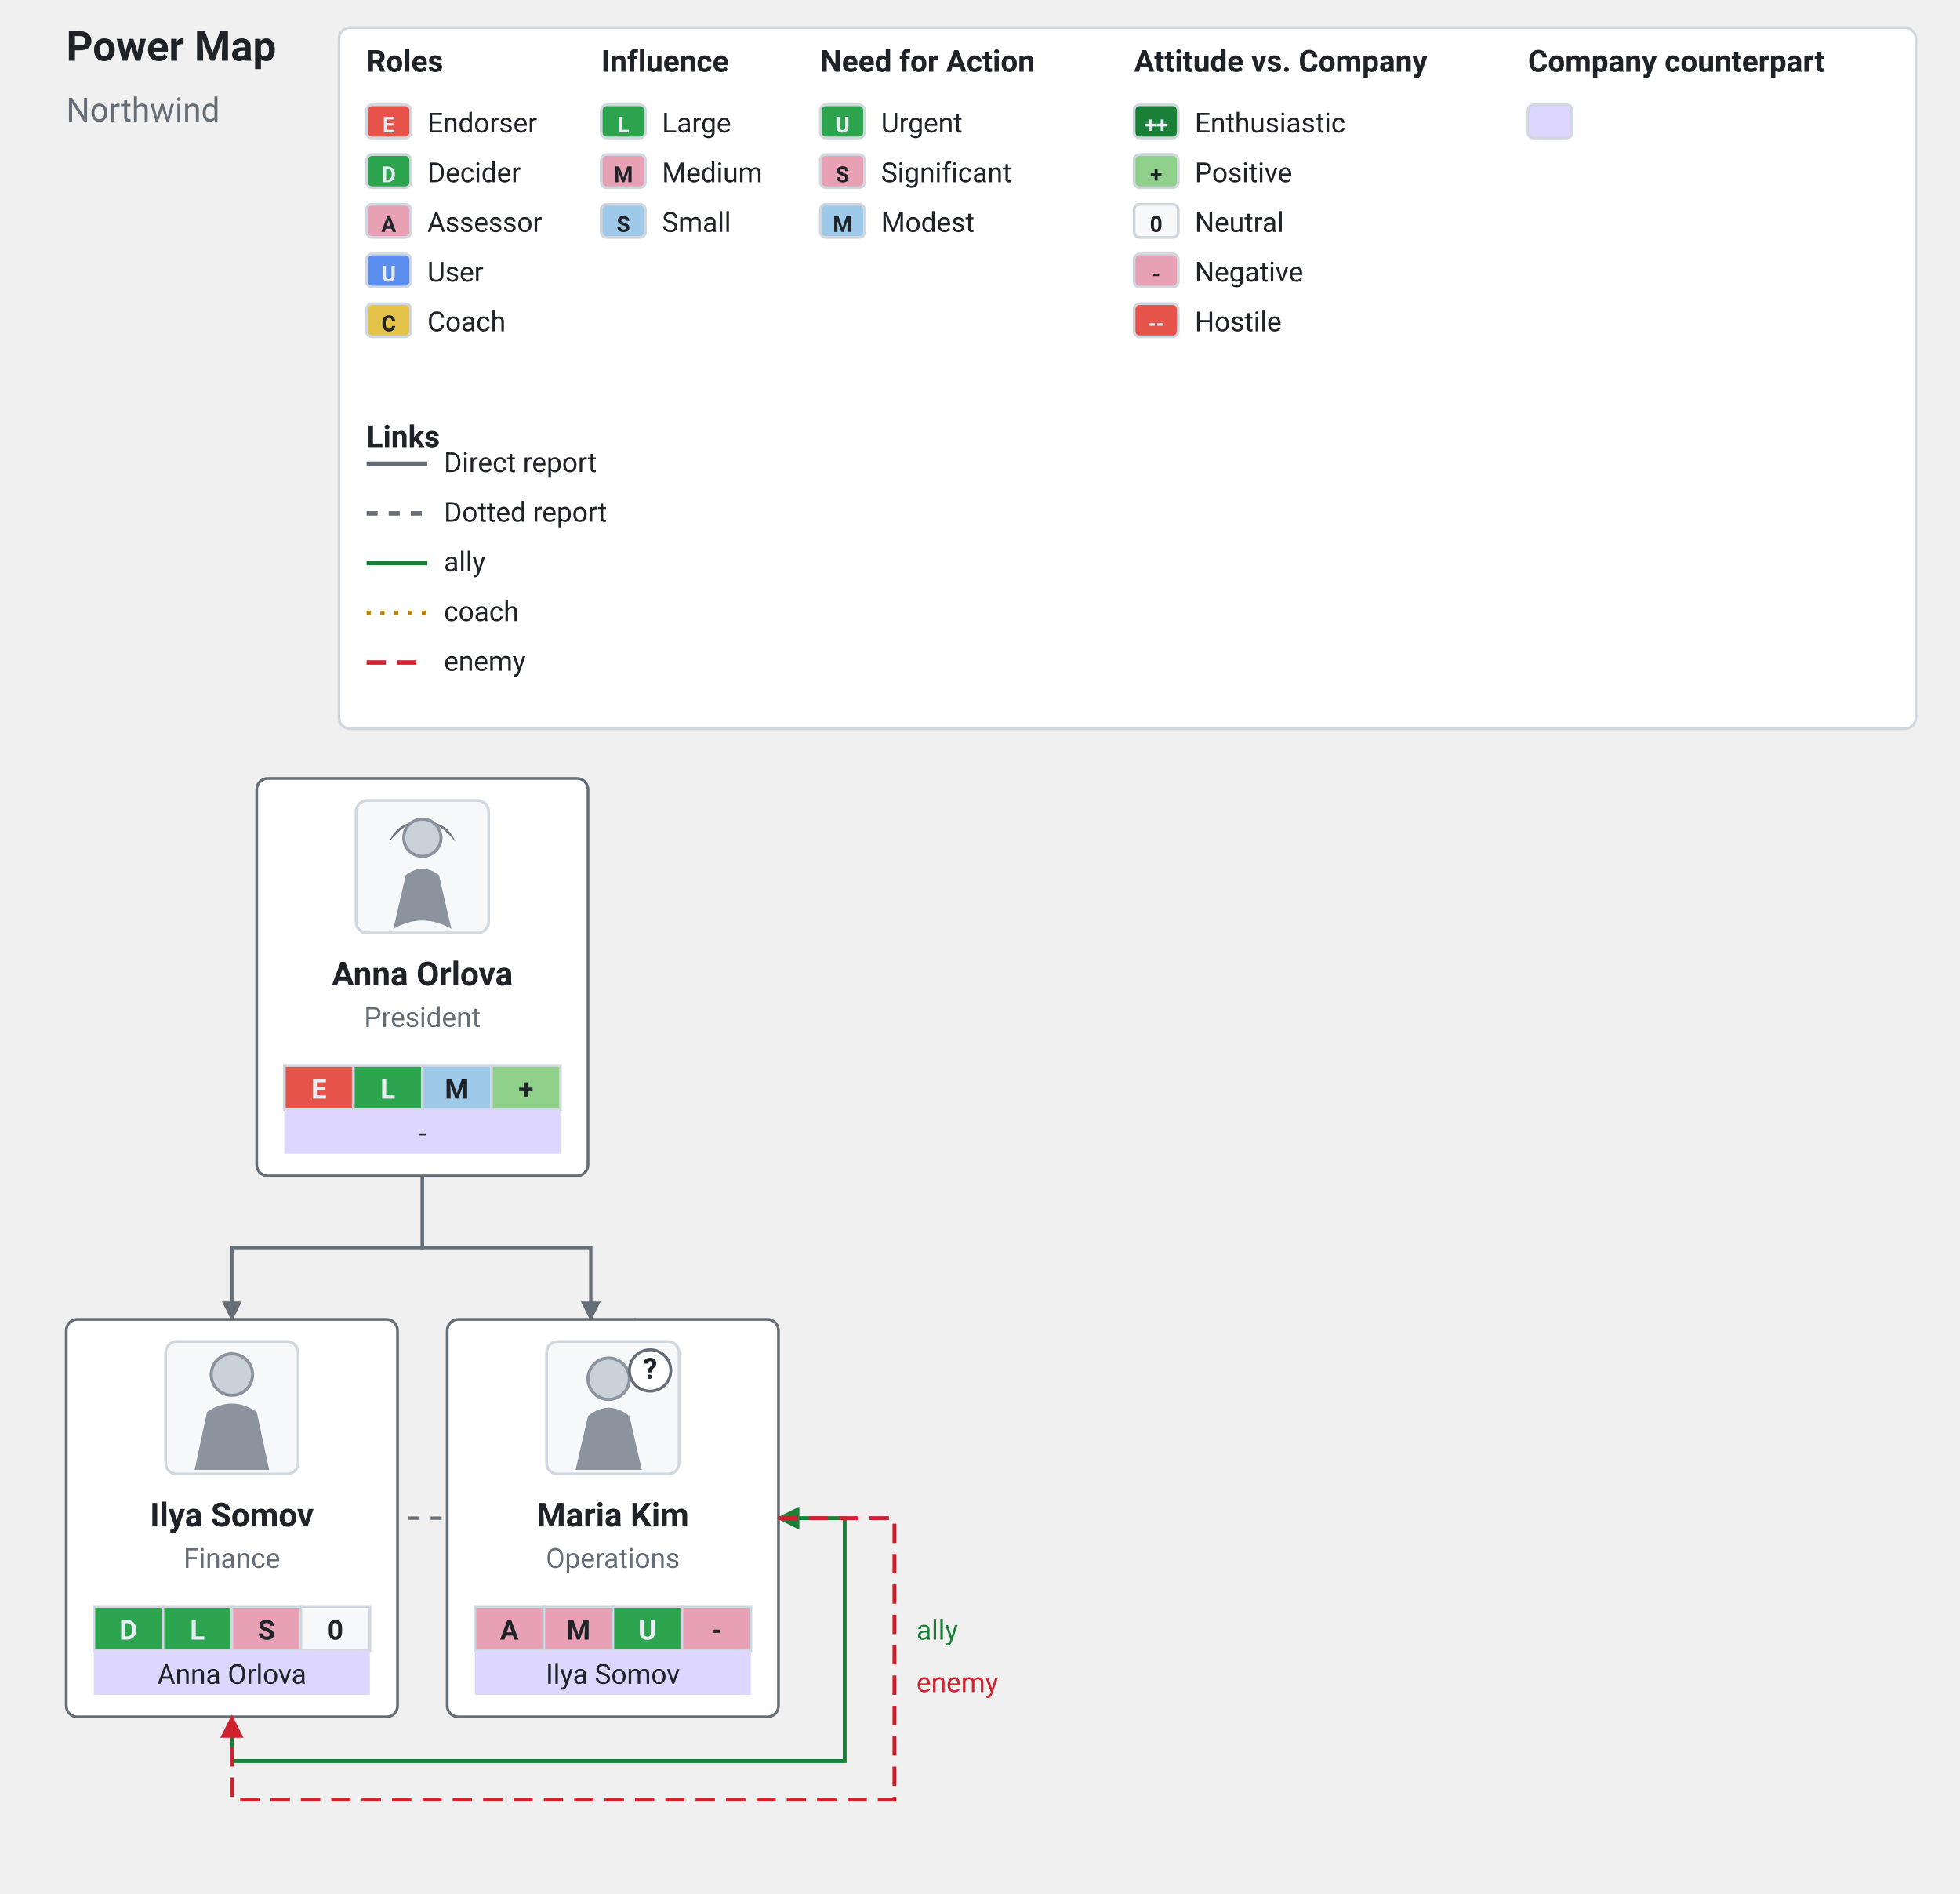
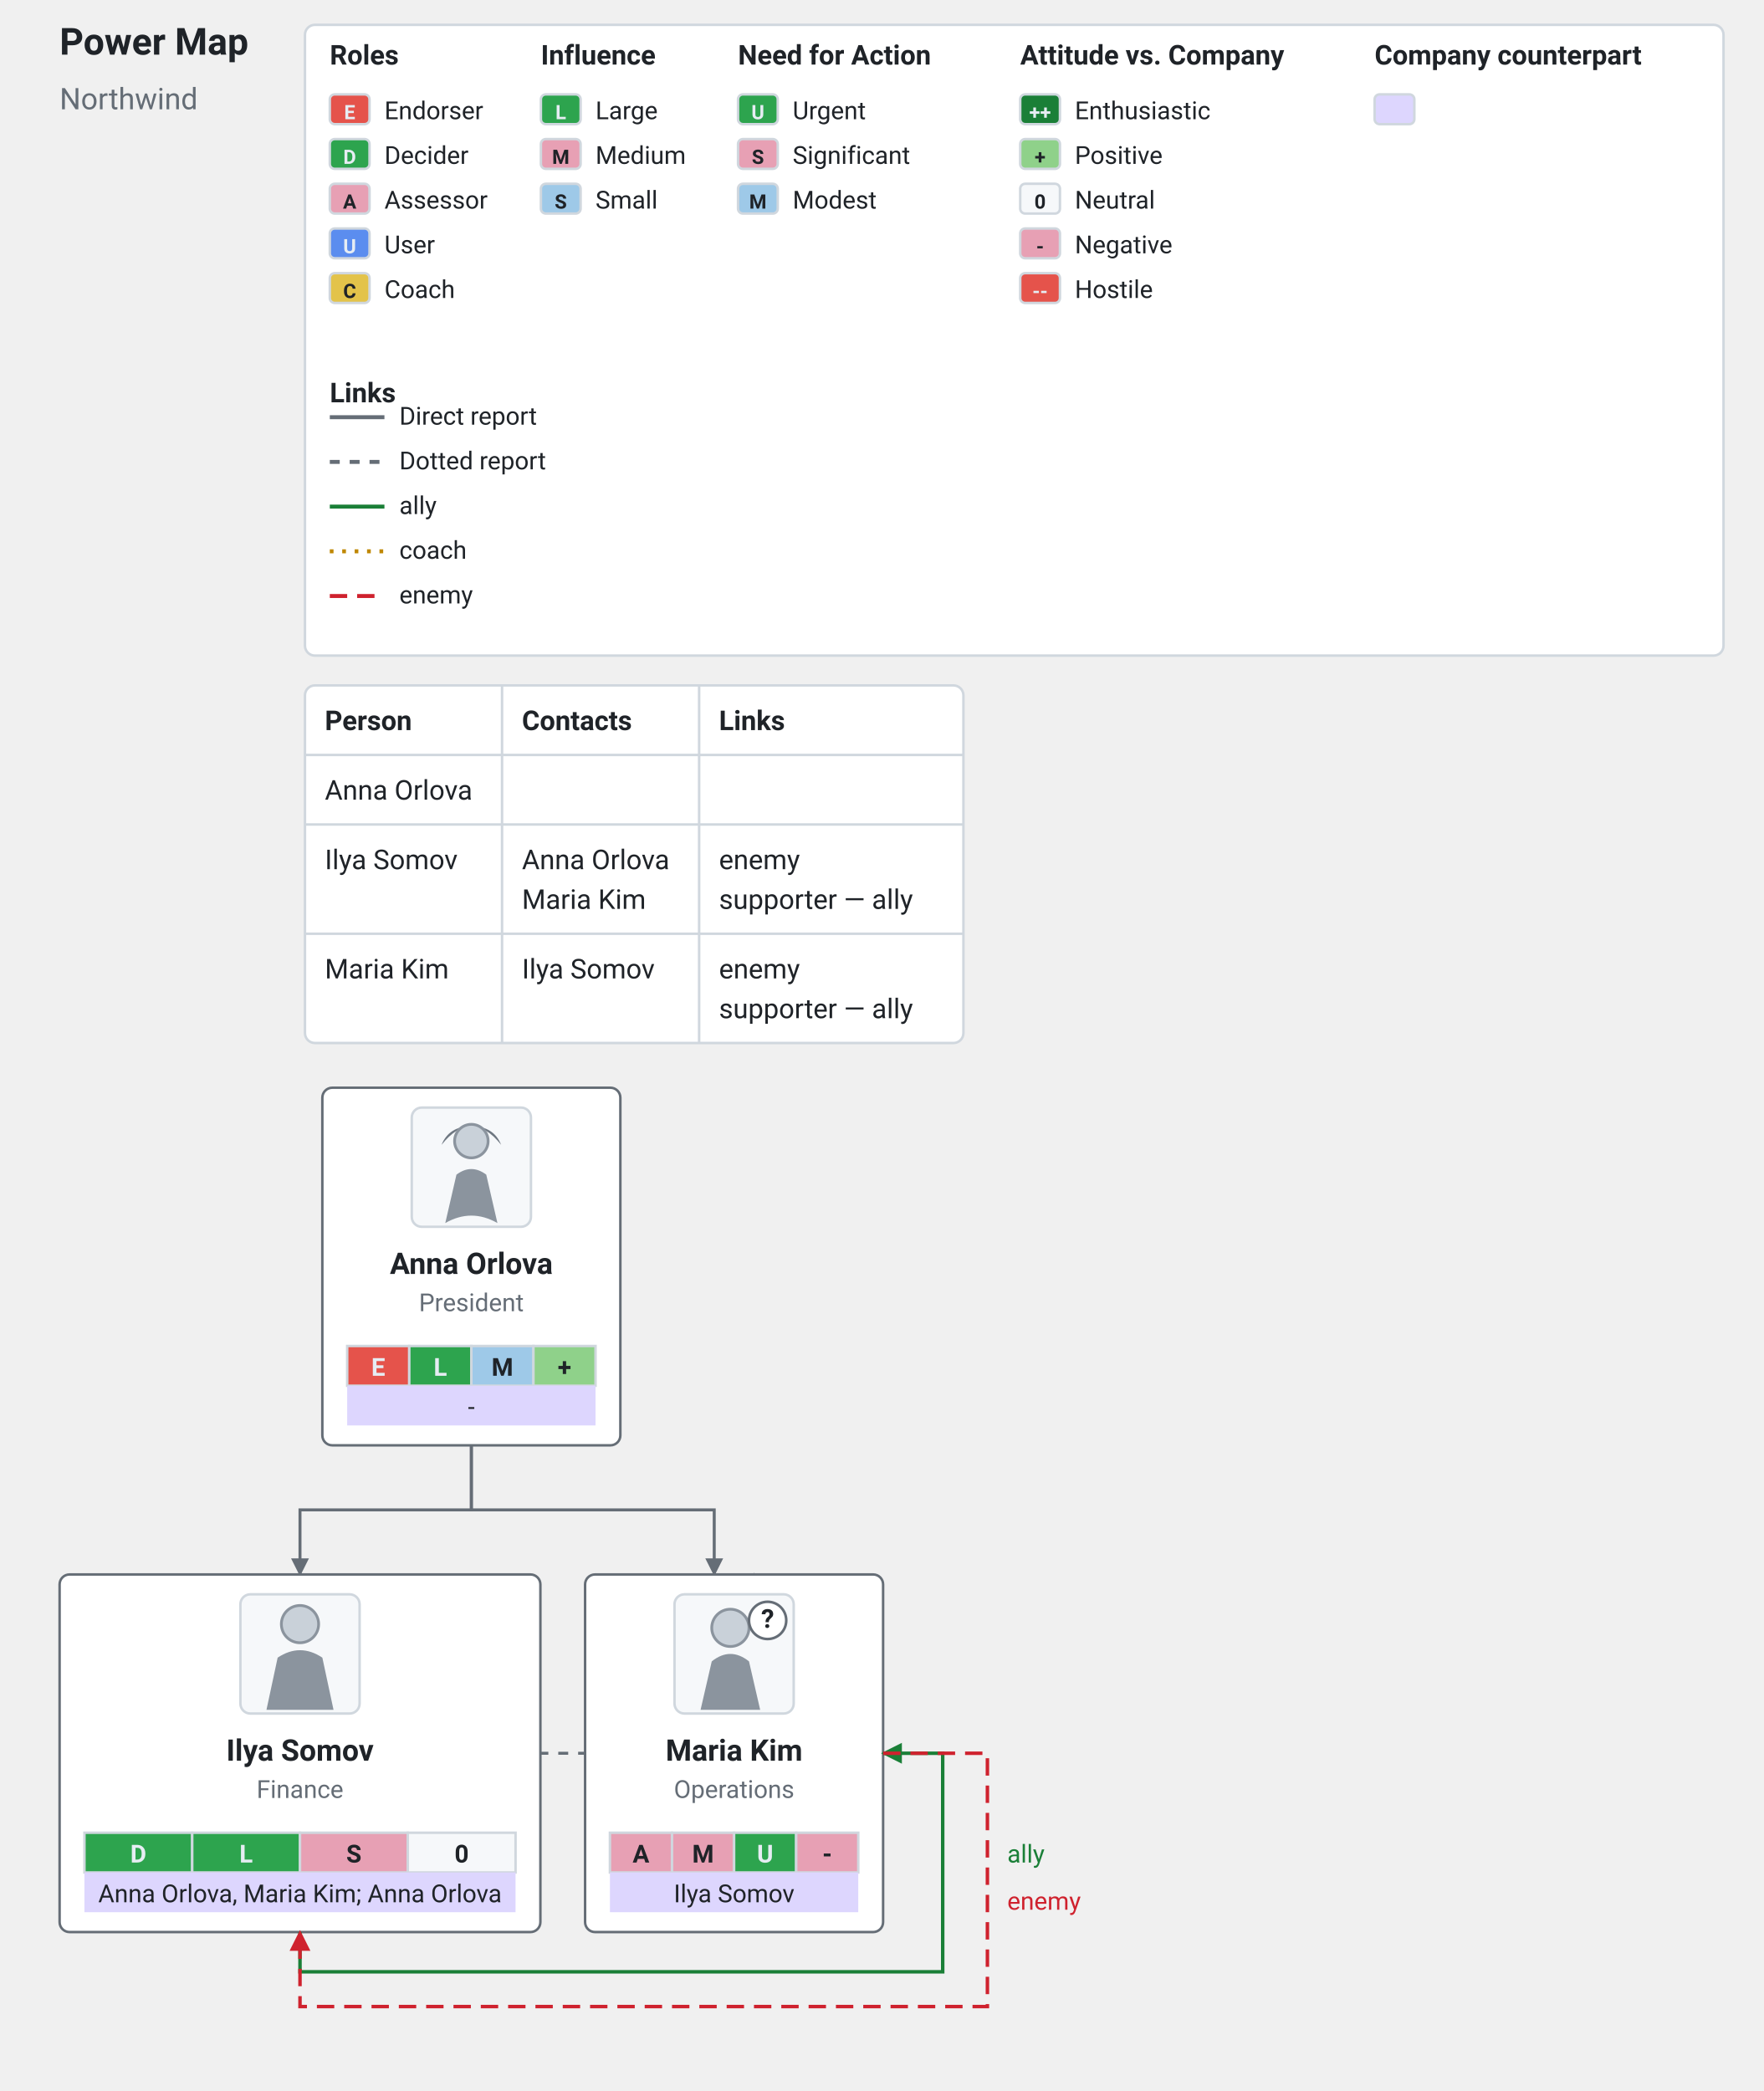
- <svg xmlns="http://www.w3.org/2000/svg" viewBox="0 0 710.01 686" width="710.01" height="686" role="img" font-family="system-ui, -apple-system, &quot;Segoe UI&quot;, Roboto, sans-serif">
+ <svg xmlns="http://www.w3.org/2000/svg" viewBox="0 0 710.01 842" width="710.01" height="842" role="img" font-family="system-ui, -apple-system, &quot;Segoe UI&quot;, Roboto, sans-serif">
  <text x="24" y="22" fill="#1f2328" font-size="15" text-anchor="start" font-weight="700">Power Map</text>
  <text x="24" y="44" fill="#656d76" font-size="12" text-anchor="start">Northwind</text>
  <rect x="122.8" y="10" width="571.21" height="254" fill="#ffffff" stroke="#d0d7de" stroke-width="1" rx="4" />
  <text x="132.8" y="26" fill="#1f2328" font-size="11" text-anchor="start" font-weight="700">Roles</text>
  <rect x="132.8" y="38" width="16" height="12" fill="#e5534b" stroke="#d0d7de" rx="2" />
  <text x="140.8" y="48" fill="#e6edf3" font-size="8" text-anchor="middle" font-weight="700">E</text>
  <text x="154.8" y="48" fill="#1f2328" font-size="10" text-anchor="start">Endorser</text>
  <rect x="132.8" y="56" width="16" height="12" fill="#2da44e" stroke="#d0d7de" rx="2" />
  <text x="140.8" y="66" fill="#e6edf3" font-size="8" text-anchor="middle" font-weight="700">D</text>
  <text x="154.8" y="66" fill="#1f2328" font-size="10" text-anchor="start">Decider</text>
  <rect x="132.8" y="74" width="16" height="12" fill="#e7a0b4" stroke="#d0d7de" rx="2" />
  <text x="140.8" y="84" fill="#1f2328" font-size="8" text-anchor="middle" font-weight="700">A</text>
  <text x="154.8" y="84" fill="#1f2328" font-size="10" text-anchor="start">Assessor</text>
  <rect x="132.8" y="92" width="16" height="12" fill="#5b8def" stroke="#d0d7de" rx="2" />
  <text x="140.8" y="102" fill="#e6edf3" font-size="8" text-anchor="middle" font-weight="700">U</text>
  <text x="154.8" y="102" fill="#1f2328" font-size="10" text-anchor="start">User</text>
  <rect x="132.8" y="110" width="16" height="12" fill="#e3c34a" stroke="#d0d7de" rx="2" />
  <text x="140.8" y="120" fill="#1f2328" font-size="8" text-anchor="middle" font-weight="700">C</text>
  <text x="154.8" y="120" fill="#1f2328" font-size="10" text-anchor="start">Coach</text>
  <text x="217.8" y="26" fill="#1f2328" font-size="11" text-anchor="start" font-weight="700">Influence</text>
  <rect x="217.8" y="38" width="16" height="12" fill="#2da44e" stroke="#d0d7de" rx="2" />
  <text x="225.8" y="48" fill="#e6edf3" font-size="8" text-anchor="middle" font-weight="700">L</text>
  <text x="239.8" y="48" fill="#1f2328" font-size="10" text-anchor="start">Large</text>
  <rect x="217.8" y="56" width="16" height="12" fill="#e7a0b4" stroke="#d0d7de" rx="2" />
  <text x="225.8" y="66" fill="#1f2328" font-size="8" text-anchor="middle" font-weight="700">M</text>
  <text x="239.8" y="66" fill="#1f2328" font-size="10" text-anchor="start">Medium</text>
  <rect x="217.8" y="74" width="16" height="12" fill="#9ec9e8" stroke="#d0d7de" rx="2" />
  <text x="225.8" y="84" fill="#1f2328" font-size="8" text-anchor="middle" font-weight="700">S</text>
  <text x="239.8" y="84" fill="#1f2328" font-size="10" text-anchor="start">Small</text>
  <text x="297.18" y="26" fill="#1f2328" font-size="11" text-anchor="start" font-weight="700">Need for Action</text>
  <rect x="297.18" y="38" width="16" height="12" fill="#2da44e" stroke="#d0d7de" rx="2" />
  <text x="305.18" y="48" fill="#e6edf3" font-size="8" text-anchor="middle" font-weight="700">U</text>
  <text x="319.18" y="48" fill="#1f2328" font-size="10" text-anchor="start">Urgent</text>
  <rect x="297.18" y="56" width="16" height="12" fill="#e7a0b4" stroke="#d0d7de" rx="2" />
  <text x="305.18" y="66" fill="#1f2328" font-size="8" text-anchor="middle" font-weight="700">S</text>
  <text x="319.18" y="66" fill="#1f2328" font-size="10" text-anchor="start">Significant</text>
  <rect x="297.18" y="74" width="16" height="12" fill="#9ec9e8" stroke="#d0d7de" rx="2" />
  <text x="305.18" y="84" fill="#1f2328" font-size="8" text-anchor="middle" font-weight="700">M</text>
  <text x="319.18" y="84" fill="#1f2328" font-size="10" text-anchor="start">Modest</text>
  <text x="410.81" y="26" fill="#1f2328" font-size="11" text-anchor="start" font-weight="700">Attitude vs. Company</text>
  <rect x="410.81" y="38" width="16" height="12" fill="#1a7f37" stroke="#d0d7de" rx="2" />
  <text x="418.81" y="48" fill="#e6edf3" font-size="8" text-anchor="middle" font-weight="700">++</text>
  <text x="432.81" y="48" fill="#1f2328" font-size="10" text-anchor="start">Enthusiastic</text>
  <rect x="410.81" y="56" width="16" height="12" fill="#8fd18a" stroke="#d0d7de" rx="2" />
  <text x="418.81" y="66" fill="#1f2328" font-size="8" text-anchor="middle" font-weight="700">+</text>
  <text x="432.81" y="66" fill="#1f2328" font-size="10" text-anchor="start">Positive</text>
  <rect x="410.81" y="74" width="16" height="12" fill="#f6f8fa" stroke="#d0d7de" rx="2" />
  <text x="418.81" y="84" fill="#1f2328" font-size="8" text-anchor="middle" font-weight="700">0</text>
  <text x="432.81" y="84" fill="#1f2328" font-size="10" text-anchor="start">Neutral</text>
  <rect x="410.81" y="92" width="16" height="12" fill="#e7a0b4" stroke="#d0d7de" rx="2" />
  <text x="418.81" y="102" fill="#1f2328" font-size="8" text-anchor="middle" font-weight="700">-</text>
  <text x="432.81" y="102" fill="#1f2328" font-size="10" text-anchor="start">Negative</text>
  <rect x="410.81" y="110" width="16" height="12" fill="#e5534b" stroke="#d0d7de" rx="2" />
  <text x="418.81" y="120" fill="#e6edf3" font-size="8" text-anchor="middle" font-weight="700">--</text>
  <text x="432.81" y="120" fill="#1f2328" font-size="10" text-anchor="start">Hostile</text>
  <text x="553.52" y="26" fill="#1f2328" font-size="11" text-anchor="start" font-weight="700">Company counterpart</text>
  <rect x="553.52" y="38" width="16" height="12" fill="#ddd6fe" stroke="#d0d7de" rx="2" />
  <text x="132.8" y="162" fill="#1f2328" font-size="11" text-anchor="start" font-weight="700">Links</text>
  <line x1="132.8" y1="168" x2="154.8" y2="168" stroke="#656d76" stroke-width="1.6" />
  <text x="160.8" y="171" fill="#1f2328" font-size="10" text-anchor="start">Direct report</text>
  <line x1="132.8" y1="186" x2="154.8" y2="186" stroke="#656d76" stroke-width="1.6" stroke-dasharray="4 4" />
  <text x="160.8" y="189" fill="#1f2328" font-size="10" text-anchor="start">Dotted report</text>
  <line x1="132.8" y1="204" x2="154.8" y2="204" stroke="#1a7f37" stroke-width="1.6" />
  <text x="160.8" y="207" fill="#1f2328" font-size="10" text-anchor="start">ally</text>
  <line x1="132.8" y1="222" x2="154.8" y2="222" stroke="#bf8700" stroke-width="1.6" stroke-dasharray="1.5 3.5" />
  <text x="160.8" y="225" fill="#1f2328" font-size="10" text-anchor="start">coach</text>
  <line x1="132.8" y1="240" x2="154.8" y2="240" stroke="#cf222e" stroke-width="1.6" stroke-dasharray="7 4" />
  <text x="160.8" y="243" fill="#1f2328" font-size="10" text-anchor="start">enemy</text>
+   <rect x="122.8" y="276" width="265.14" height="144" fill="#ffffff" stroke="#d0d7de" stroke-width="1" rx="4" />
+   <text x="130.8" y="294" fill="#1f2328" font-size="11" text-anchor="start" font-weight="700">Person</text>
+   <text x="210.16" y="294" fill="#1f2328" font-size="11" text-anchor="start" font-weight="700">Contacts</text>
+   <text x="289.52" y="294" fill="#1f2328" font-size="11" text-anchor="start" font-weight="700">Links</text>
+   <line x1="202.16" y1="276" x2="202.16" y2="420" stroke="#d0d7de" stroke-width="1" />
+   <line x1="281.52" y1="276" x2="281.52" y2="420" stroke="#d0d7de" stroke-width="1" />
+   <line x1="122.8" y1="304" x2="387.94" y2="304" stroke="#d0d7de" stroke-width="1" />
+   <text x="130.8" y="322" fill="#1f2328" font-size="11" text-anchor="start">Anna Orlova</text>
+   <line x1="122.8" y1="332" x2="387.94" y2="332" stroke="#d0d7de" stroke-width="1" />
+   <text x="130.8" y="350" fill="#1f2328" font-size="11" text-anchor="start">Ilya Somov</text>
+   <text x="210.16" y="350" fill="#1f2328" font-size="11" text-anchor="start">Anna Orlova</text>
+   <text x="210.16" y="366" fill="#1f2328" font-size="11" text-anchor="start">Maria Kim</text>
+   <text x="289.52" y="350" fill="#1f2328" font-size="11" text-anchor="start">enemy</text>
+   <text x="289.52" y="366" fill="#1f2328" font-size="11" text-anchor="start">supporter — ally</text>
+   <line x1="122.8" y1="376" x2="387.94" y2="376" stroke="#d0d7de" stroke-width="1" />
+   <text x="130.8" y="394" fill="#1f2328" font-size="11" text-anchor="start">Maria Kim</text>
+   <text x="210.16" y="394" fill="#1f2328" font-size="11" text-anchor="start">Ilya Somov</text>
+   <text x="289.52" y="394" fill="#1f2328" font-size="11" text-anchor="start">enemy</text>
+   <text x="289.52" y="410" fill="#1f2328" font-size="11" text-anchor="start">supporter — ally</text>
  <defs>
    <marker id="ext-pm-report" viewBox="0 0 10 10" refX="9" refY="5" markerWidth="6" markerHeight="6" orient="auto-start-reverse">
      <path d="M 0 0 L 10 5 L 0 10 z" fill="#656d76" />
    </marker>
  </defs>
-   <path d="M 153 426 L 153 452 L 84 452 L 84 478" fill="none" stroke="#656d76" stroke-width="1.2" marker-end="url(#ext-pm-report)" />
-   <path d="M 153 426 L 153 452 L 214 452 L 214 478" fill="none" stroke="#656d76" stroke-width="1.2" marker-end="url(#ext-pm-report)" />
-   <path d="M 84 622 L 84 550 L 230 550 L 230 478" fill="none" stroke="#656d76" stroke-width="1.2" marker-end="url(#ext-pm-report)" stroke-dasharray="4 4" />
-   <rect x="93" y="282" width="120" height="144" fill="#ffffff" stroke="#656d76" stroke-width="1" rx="4" />
-   <rect x="129" y="290" width="48" height="48" fill="#f6f8fa" stroke="#d0d7de" stroke-width="1" rx="4" />
-   <g transform="translate(129 290) scale(0.75)">
+   <path d="M 189.8 582 L 189.8 608 L 120.8 608 L 120.8 634" fill="none" stroke="#656d76" stroke-width="1.2" marker-end="url(#ext-pm-report)" />
+   <path d="M 189.8 582 L 189.8 608 L 287.6 608 L 287.6 634" fill="none" stroke="#656d76" stroke-width="1.2" marker-end="url(#ext-pm-report)" />
+   <path d="M 120.8 778 L 120.8 706 L 303.6 706 L 303.6 634" fill="none" stroke="#656d76" stroke-width="1.2" marker-end="url(#ext-pm-report)" stroke-dasharray="4 4" />
+   <rect x="129.8" y="438" width="120" height="144" fill="#ffffff" stroke="#656d76" stroke-width="1" rx="4" />
+   <rect x="165.8" y="446" width="48" height="48" fill="#f6f8fa" stroke="#d0d7de" stroke-width="1" rx="4" />
+   <g transform="translate(165.8 446) scale(0.75)">
    <path d="M16 20 Q32 0 48 20 Q44 10 32 10 Q20 10 16 20 Z" fill="#6e7781" />
    <circle cx="32" cy="18" r="9" fill="#c9d1d9" stroke="#8b949e" stroke-width="1.5" />
    <path d="M18 62 L24 36 Q32 30 40 36 L46 62 Q32 54 18 62 Z" fill="#8b949e" />
  </g>
-   <text x="153" y="357" fill="#1f2328" font-size="12" text-anchor="middle" font-weight="700">Anna Orlova</text>
-   <text x="153" y="372" fill="#656d76" font-size="10" text-anchor="middle">President</text>
-   <rect x="103" y="386" width="25" height="16" fill="#e5534b" stroke="#d0d7de" />
-   <text x="115.5" y="398" fill="#e6edf3" font-size="10" text-anchor="middle" font-weight="700">E</text>
-   <rect x="128" y="386" width="25" height="16" fill="#2da44e" stroke="#d0d7de" />
-   <text x="140.5" y="398" fill="#e6edf3" font-size="10" text-anchor="middle" font-weight="700">L</text>
-   <rect x="153" y="386" width="25" height="16" fill="#9ec9e8" stroke="#d0d7de" />
-   <text x="165.5" y="398" fill="#1f2328" font-size="10" text-anchor="middle" font-weight="700">M</text>
-   <rect x="178" y="386" width="25" height="16" fill="#8fd18a" stroke="#d0d7de" />
-   <text x="190.5" y="398" fill="#1f2328" font-size="10" text-anchor="middle" font-weight="700">+</text>
-   <rect x="103" y="402" width="100" height="16" fill="#ddd6fe" />
-   <text x="153" y="414" fill="#1f2328" font-size="10" text-anchor="middle">-</text>
-   <rect x="24" y="478" width="120" height="144" fill="#ffffff" stroke="#656d76" stroke-width="1" rx="4" />
-   <rect x="60" y="486" width="48" height="48" fill="#f6f8fa" stroke="#d0d7de" stroke-width="1" rx="4" />
-   <g transform="translate(60 486) scale(0.75)">
+   <text x="189.8" y="513" fill="#1f2328" font-size="12" text-anchor="middle" font-weight="700">Anna Orlova</text>
+   <text x="189.8" y="528" fill="#656d76" font-size="10" text-anchor="middle">President</text>
+   <rect x="139.8" y="542" width="25" height="16" fill="#e5534b" stroke="#d0d7de" />
+   <text x="152.3" y="554" fill="#e6edf3" font-size="10" text-anchor="middle" font-weight="700">E</text>
+   <rect x="164.8" y="542" width="25" height="16" fill="#2da44e" stroke="#d0d7de" />
+   <text x="177.3" y="554" fill="#e6edf3" font-size="10" text-anchor="middle" font-weight="700">L</text>
+   <rect x="189.8" y="542" width="25" height="16" fill="#9ec9e8" stroke="#d0d7de" />
+   <text x="202.3" y="554" fill="#1f2328" font-size="10" text-anchor="middle" font-weight="700">M</text>
+   <rect x="214.8" y="542" width="25" height="16" fill="#8fd18a" stroke="#d0d7de" />
+   <text x="227.3" y="554" fill="#1f2328" font-size="10" text-anchor="middle" font-weight="700">+</text>
+   <rect x="139.8" y="558" width="100" height="16" fill="#ddd6fe" />
+   <text x="189.8" y="570" fill="#1f2328" font-size="10" text-anchor="middle">-</text>
+   <rect x="24" y="634" width="193.6" height="144" fill="#ffffff" stroke="#656d76" stroke-width="1" rx="4" />
+   <rect x="96.8" y="642" width="48" height="48" fill="#f6f8fa" stroke="#d0d7de" stroke-width="1" rx="4" />
+   <g transform="translate(96.8 642) scale(0.75)">
    <circle cx="32" cy="16" r="10" fill="#c9d1d9" stroke="#8b949e" stroke-width="1.5" />
    <path d="M14 62 L20 34 Q32 26 44 34 L50 62 Z" fill="#8b949e" />
  </g>
-   <text x="84" y="553" fill="#1f2328" font-size="12" text-anchor="middle" font-weight="700">Ilya Somov</text>
-   <text x="84" y="568" fill="#656d76" font-size="10" text-anchor="middle">Finance</text>
-   <rect x="34" y="582" width="25" height="16" fill="#2da44e" stroke="#d0d7de" />
-   <text x="46.5" y="594" fill="#e6edf3" font-size="10" text-anchor="middle" font-weight="700">D</text>
-   <rect x="59" y="582" width="25" height="16" fill="#2da44e" stroke="#d0d7de" />
-   <text x="71.5" y="594" fill="#e6edf3" font-size="10" text-anchor="middle" font-weight="700">L</text>
-   <rect x="84" y="582" width="25" height="16" fill="#e7a0b4" stroke="#d0d7de" />
-   <text x="96.5" y="594" fill="#1f2328" font-size="10" text-anchor="middle" font-weight="700">S</text>
-   <rect x="109" y="582" width="25" height="16" fill="#f6f8fa" stroke="#d0d7de" />
-   <text x="121.5" y="594" fill="#1f2328" font-size="10" text-anchor="middle" font-weight="700">0</text>
-   <rect x="34" y="598" width="100" height="16" fill="#ddd6fe" />
-   <text x="84" y="610" fill="#1f2328" font-size="10" text-anchor="middle">Anna Orlova</text>
-   <rect x="162" y="478" width="120" height="144" fill="#ffffff" stroke="#656d76" stroke-width="1" rx="4" />
-   <rect x="198" y="486" width="48" height="48" fill="#f6f8fa" stroke="#d0d7de" stroke-width="1" rx="4" />
-   <g transform="translate(198 486) scale(0.75)">
+   <text x="120.8" y="709" fill="#1f2328" font-size="12" text-anchor="middle" font-weight="700">Ilya Somov</text>
+   <text x="120.8" y="724" fill="#656d76" font-size="10" text-anchor="middle">Finance</text>
+   <rect x="34" y="738" width="43.4" height="16" fill="#2da44e" stroke="#d0d7de" />
+   <text x="55.7" y="750" fill="#e6edf3" font-size="10" text-anchor="middle" font-weight="700">D</text>
+   <rect x="77.4" y="738" width="43.4" height="16" fill="#2da44e" stroke="#d0d7de" />
+   <text x="99.1" y="750" fill="#e6edf3" font-size="10" text-anchor="middle" font-weight="700">L</text>
+   <rect x="120.8" y="738" width="43.4" height="16" fill="#e7a0b4" stroke="#d0d7de" />
+   <text x="142.5" y="750" fill="#1f2328" font-size="10" text-anchor="middle" font-weight="700">S</text>
+   <rect x="164.2" y="738" width="43.4" height="16" fill="#f6f8fa" stroke="#d0d7de" />
+   <text x="185.9" y="750" fill="#1f2328" font-size="10" text-anchor="middle" font-weight="700">0</text>
+   <rect x="34" y="754" width="173.6" height="16" fill="#ddd6fe" />
+   <text x="120.8" y="766" fill="#1f2328" font-size="10" text-anchor="middle">Anna Orlova, Maria Kim; Anna Orlova</text>
+   <rect x="235.6" y="634" width="120" height="144" fill="#ffffff" stroke="#656d76" stroke-width="1" rx="4" />
+   <rect x="271.6" y="642" width="48" height="48" fill="#f6f8fa" stroke="#d0d7de" stroke-width="1" rx="4" />
+   <g transform="translate(271.6 642) scale(0.75)">
    <circle cx="30" cy="18" r="10" fill="#c9d1d9" stroke="#8b949e" stroke-width="1.5" />
    <path d="M14 62 L20 36 Q30 28 40 36 L46 62 Z" fill="#8b949e" />
    <circle cx="50" cy="14" r="10" fill="#ffffff" stroke="#656d76" stroke-width="1.4" />
    <text x="50" y="18" fill="#1f2328" font-size="14" text-anchor="middle" font-weight="700">?</text>
  </g>
-   <text x="222" y="553" fill="#1f2328" font-size="12" text-anchor="middle" font-weight="700">Maria Kim</text>
-   <text x="222" y="568" fill="#656d76" font-size="10" text-anchor="middle">Operations</text>
-   <rect x="172" y="582" width="25" height="16" fill="#e7a0b4" stroke="#d0d7de" />
-   <text x="184.5" y="594" fill="#1f2328" font-size="10" text-anchor="middle" font-weight="700">A</text>
-   <rect x="197" y="582" width="25" height="16" fill="#e7a0b4" stroke="#d0d7de" />
-   <text x="209.5" y="594" fill="#1f2328" font-size="10" text-anchor="middle" font-weight="700">M</text>
-   <rect x="222" y="582" width="25" height="16" fill="#2da44e" stroke="#d0d7de" />
-   <text x="234.5" y="594" fill="#e6edf3" font-size="10" text-anchor="middle" font-weight="700">U</text>
-   <rect x="247" y="582" width="25" height="16" fill="#e7a0b4" stroke="#d0d7de" />
-   <text x="259.5" y="594" fill="#1f2328" font-size="10" text-anchor="middle" font-weight="700">-</text>
-   <rect x="172" y="598" width="100" height="16" fill="#ddd6fe" />
-   <text x="222" y="610" fill="#1f2328" font-size="10" text-anchor="middle">Ilya Somov</text>
+   <text x="295.6" y="709" fill="#1f2328" font-size="12" text-anchor="middle" font-weight="700">Maria Kim</text>
+   <text x="295.6" y="724" fill="#656d76" font-size="10" text-anchor="middle">Operations</text>
+   <rect x="245.6" y="738" width="25" height="16" fill="#e7a0b4" stroke="#d0d7de" />
+   <text x="258.1" y="750" fill="#1f2328" font-size="10" text-anchor="middle" font-weight="700">A</text>
+   <rect x="270.6" y="738" width="25" height="16" fill="#e7a0b4" stroke="#d0d7de" />
+   <text x="283.1" y="750" fill="#1f2328" font-size="10" text-anchor="middle" font-weight="700">M</text>
+   <rect x="295.6" y="738" width="25" height="16" fill="#2da44e" stroke="#d0d7de" />
+   <text x="308.1" y="750" fill="#e6edf3" font-size="10" text-anchor="middle" font-weight="700">U</text>
+   <rect x="320.6" y="738" width="25" height="16" fill="#e7a0b4" stroke="#d0d7de" />
+   <text x="333.1" y="750" fill="#1f2328" font-size="10" text-anchor="middle" font-weight="700">-</text>
+   <rect x="245.6" y="754" width="100" height="16" fill="#ddd6fe" />
+   <text x="295.6" y="766" fill="#1f2328" font-size="10" text-anchor="middle">Ilya Somov</text>
  <defs>
    <marker id="ext-pm-link-0" viewBox="0 0 10 10" refX="9" refY="5" markerWidth="6" markerHeight="6" orient="auto-start-reverse">
      <path d="M 0 0 L 10 5 L 0 10 z" fill="#1a7f37" />
    </marker>
  </defs>
-   <path d="M84 622L84 638L306 638L306 550L282 550" fill="none" stroke="#1a7f37" stroke-width="1.4" marker-end="url(#ext-pm-link-0)" />
-   <text x="332" y="594" fill="#1a7f37" font-size="10" text-anchor="start">ally</text>
+   <path d="M120.8 778L120.8 794L379.6 794L379.6 706L355.6 706" fill="none" stroke="#1a7f37" stroke-width="1.4" marker-end="url(#ext-pm-link-0)" />
+   <text x="405.6" y="750" fill="#1a7f37" font-size="10" text-anchor="start">ally</text>
  <defs>
    <marker id="ext-pm-link-1" viewBox="0 0 10 10" refX="9" refY="5" markerWidth="6" markerHeight="6" orient="auto-start-reverse">
      <path d="M 0 0 L 10 5 L 0 10 z" fill="#cf222e" />
    </marker>
  </defs>
-   <path d="M282 550L324 550L324 652L84 652L84 622" fill="none" stroke="#cf222e" stroke-width="1.4" marker-end="url(#ext-pm-link-1)" stroke-dasharray="7 4" />
-   <text x="332" y="613" fill="#cf222e" font-size="10" text-anchor="start">enemy</text>
+   <path d="M355.6 706L397.6 706L397.6 808L120.8 808L120.8 778" fill="none" stroke="#cf222e" stroke-width="1.4" marker-end="url(#ext-pm-link-1)" stroke-dasharray="7 4" />
+   <text x="405.6" y="769" fill="#cf222e" font-size="10" text-anchor="start">enemy</text>
</svg>
